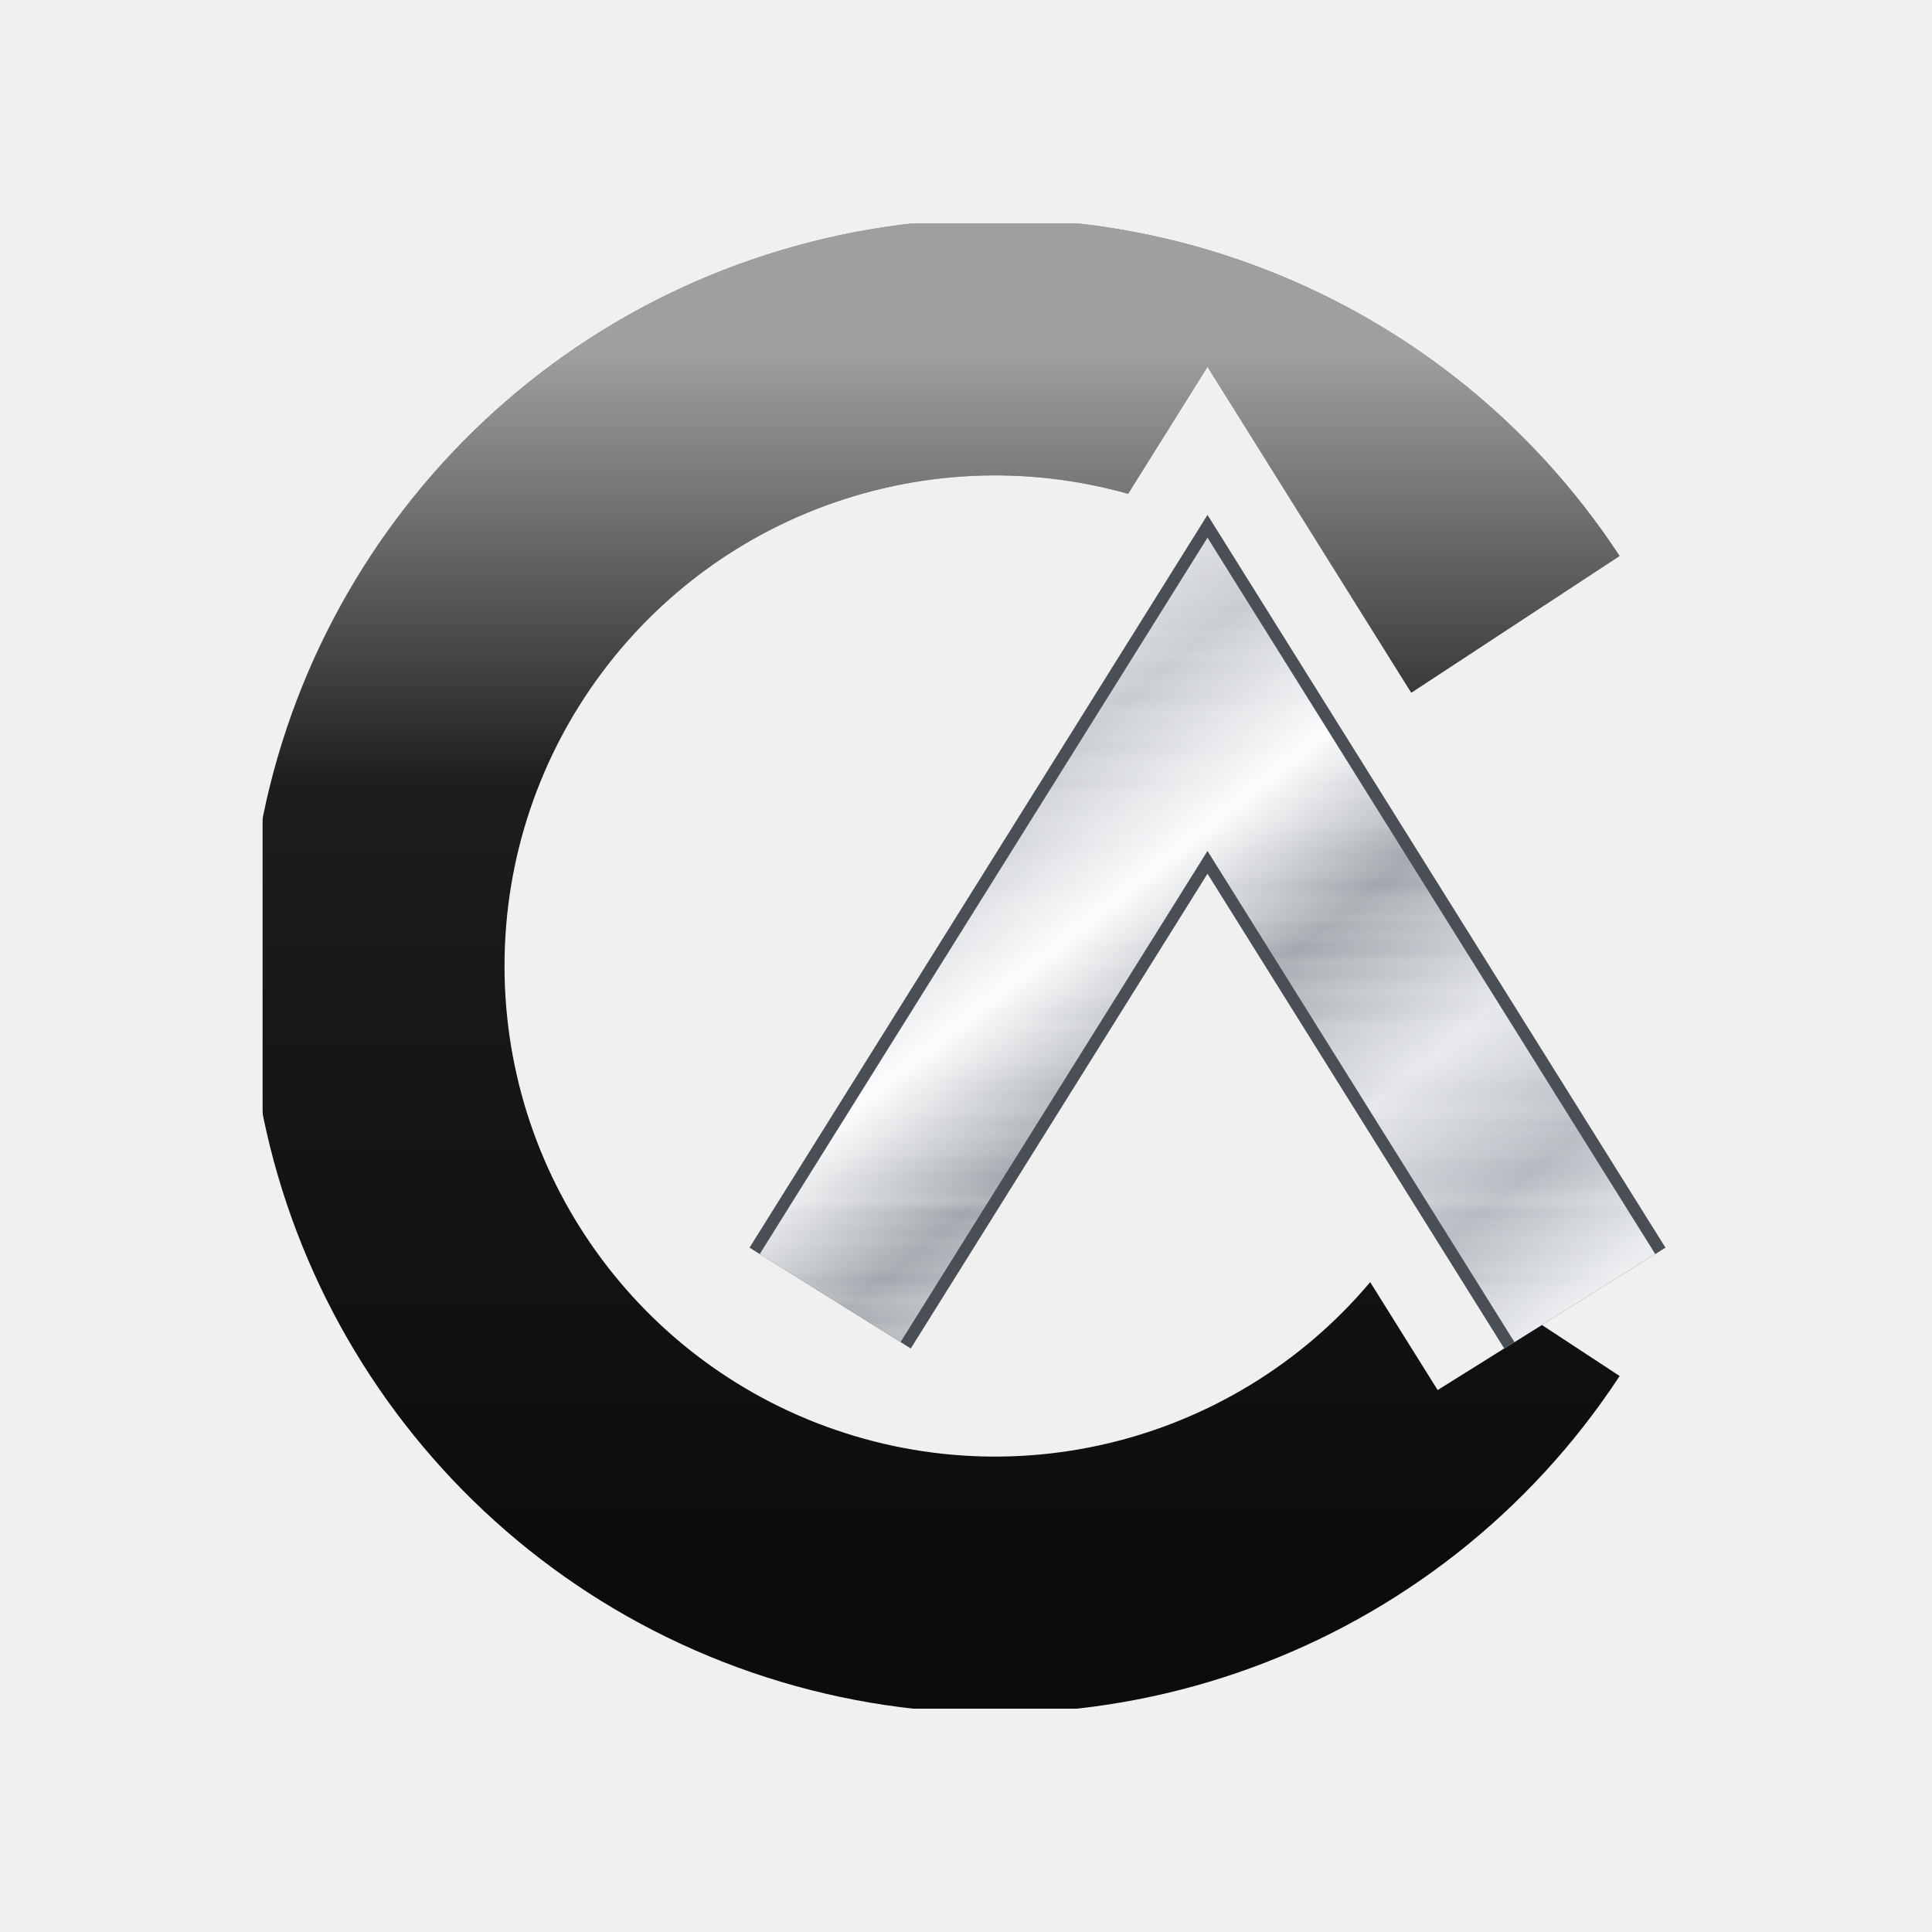
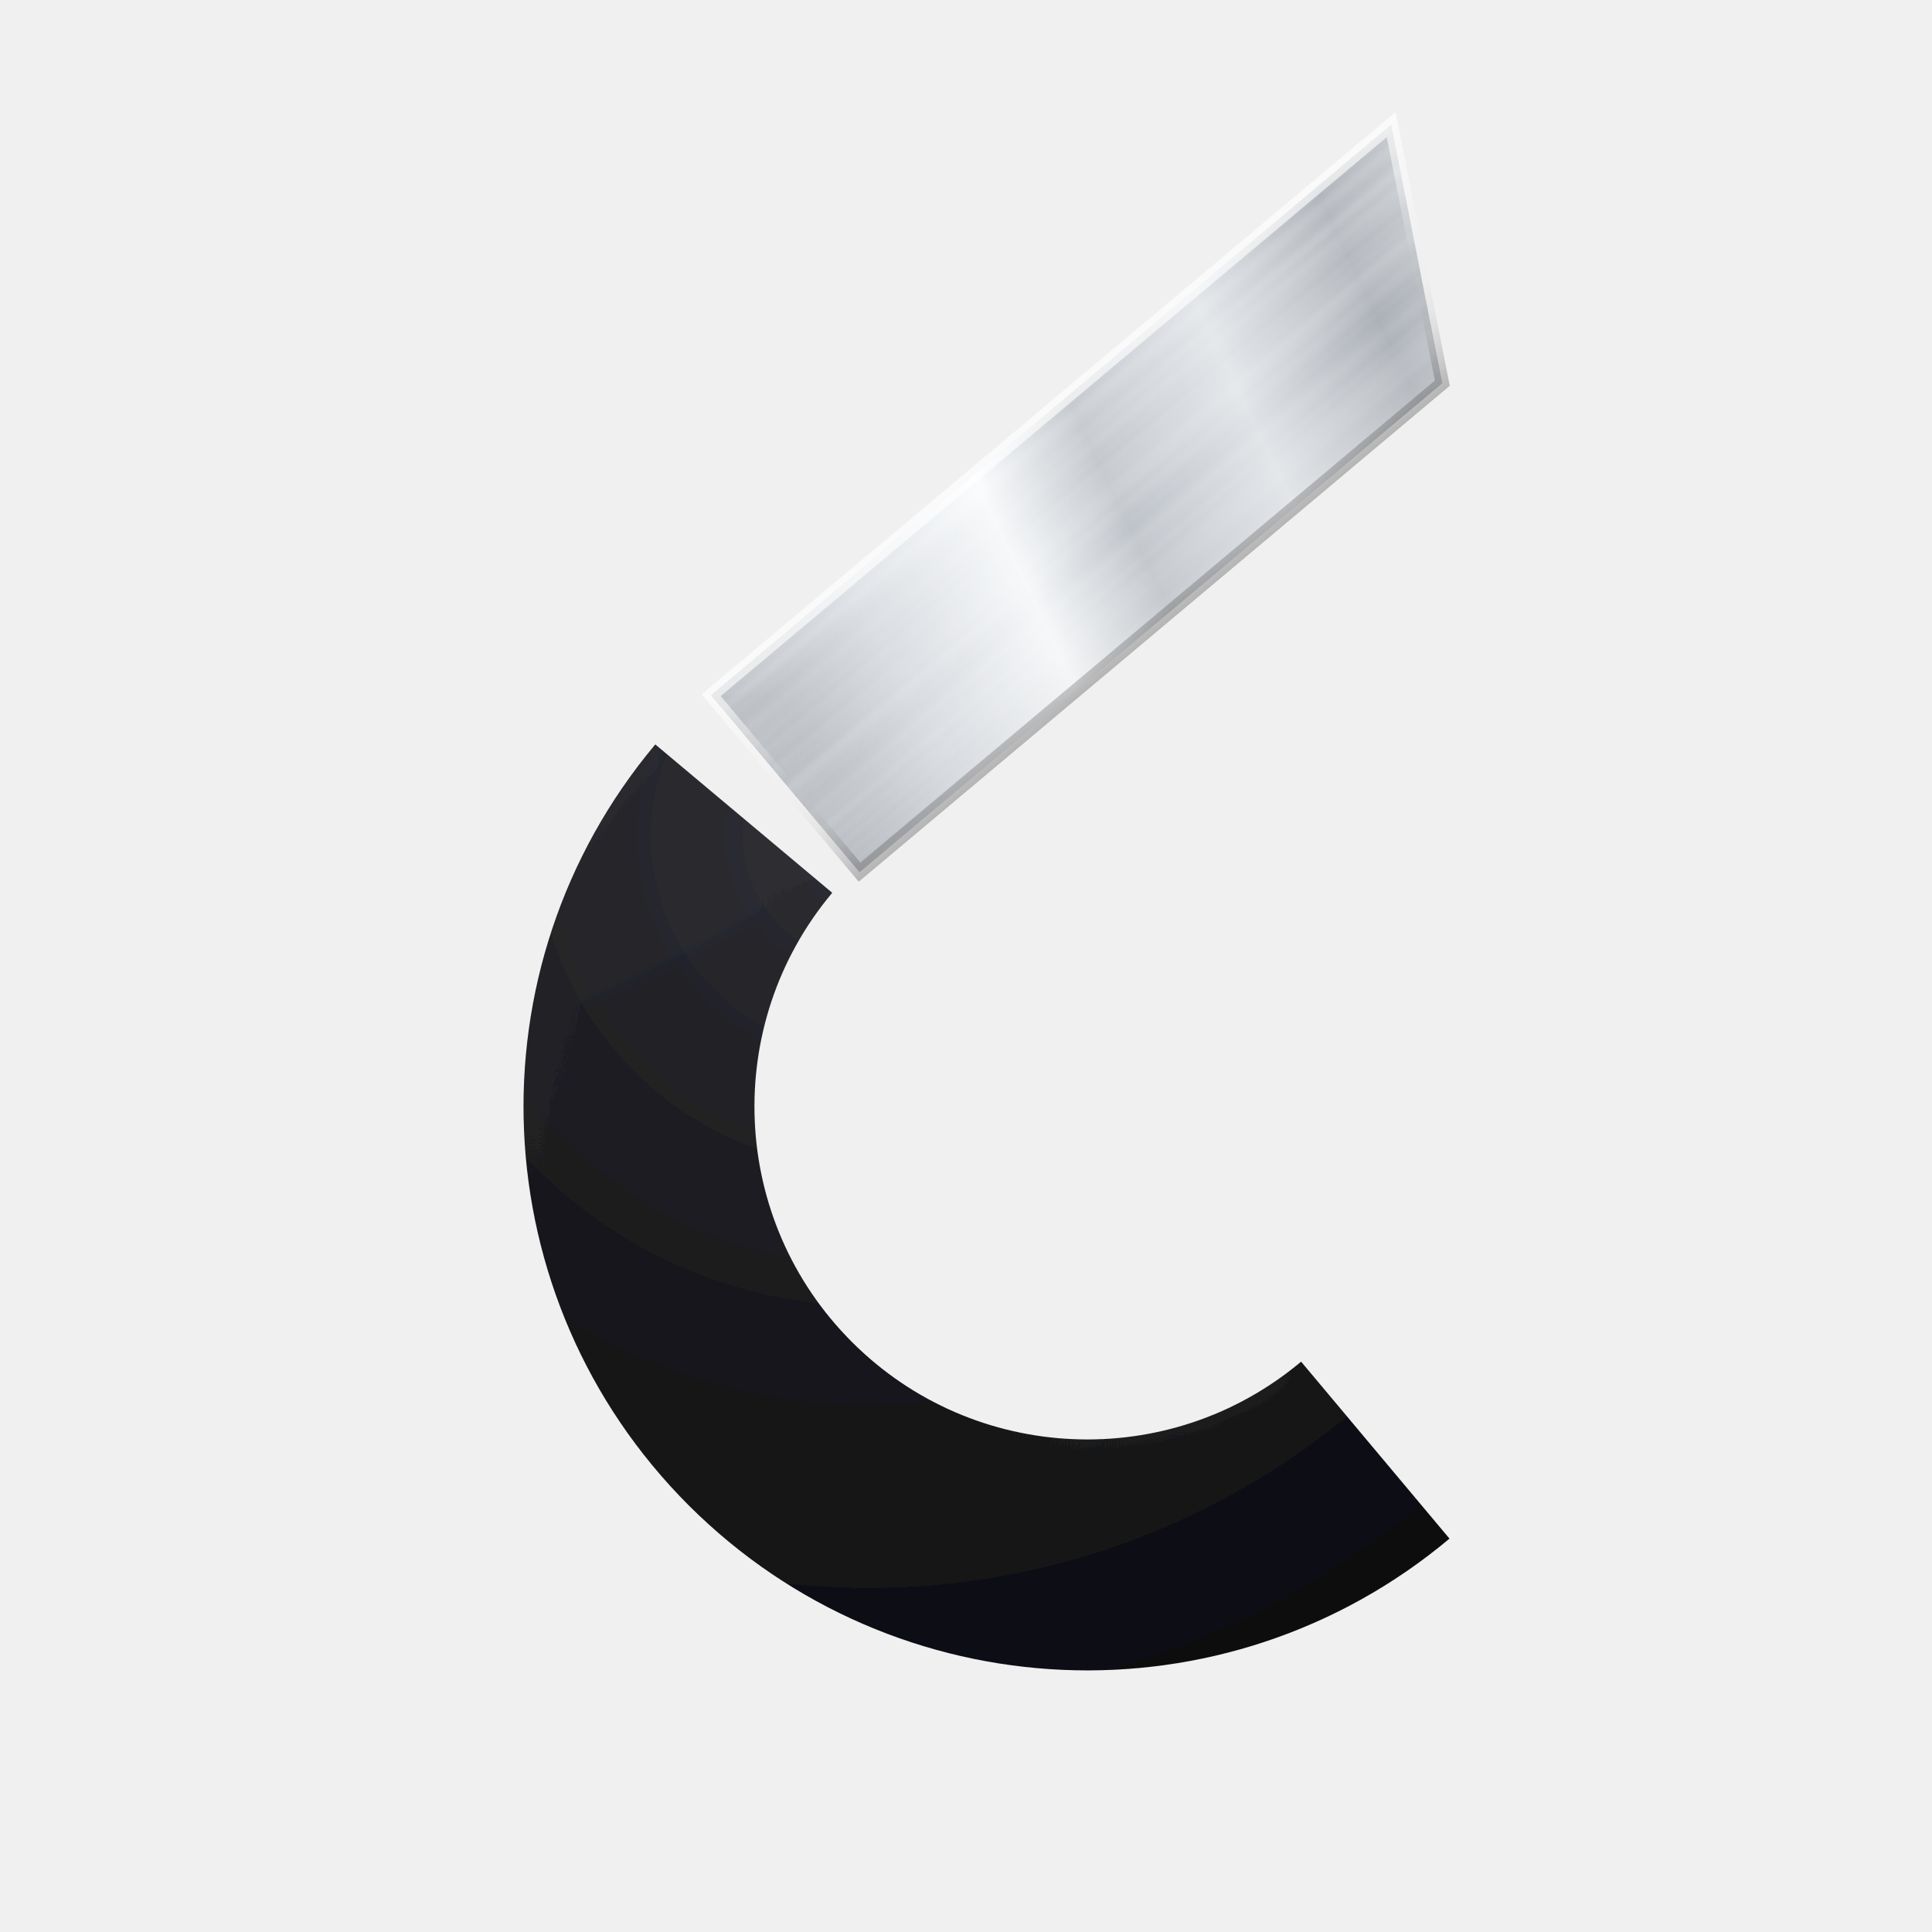
<svg xmlns="http://www.w3.org/2000/svg" class="cap-logo " viewBox="0 0 128 128" width="128" height="128" role="img" aria-label="Cap">
  <defs>
-     <linearGradient id="svcl3" x1="0" y1="0" x2="1" y2="1">
-       <stop offset="0" stop-color="#F6F7F9" />
-       <stop offset=".2" stop-color="#C3C7CD" />
-       <stop offset=".36" stop-color="#FCFCFD" />
-       <stop offset=".52" stop-color="#9AA0A7" />
-       <stop offset=".7" stop-color="#E3E5E9" />
-       <stop offset=".86" stop-color="#B0B5BC" />
-       <stop offset="1" stop-color="#E9EBEE" />
+     <radialGradient id="obcl4" gradientUnits="userSpaceOnUse" cx="40" cy="50" r="90">
+       <stop offset="0" stop-color="#2E2E33" />
+       <stop offset=".45" stop-color="#16161A" />
+       <stop offset="1" stop-color="#070708" />
+     </radialGradient>
+     <radialGradient id="cecl4" gradientUnits="userSpaceOnUse" cx="38" cy="48" r="95">
+       <stop offset="0" stop-color="#FFFFFF" />
+       <stop offset=".55" stop-color="#F1F0EC" />
+       <stop offset="1" stop-color="#D9D7D1" />
+     </radialGradient>
+     <linearGradient id="alcl4" gradientUnits="userSpaceOnUse" x1="0" y1="-9" x2="70" y2="9">
+       <stop offset="0" stop-color="#8E939A" />
+       <stop offset=".18" stop-color="#C9CDD2" />
+       <stop offset=".34" stop-color="#EEF0F2" />
+       <stop offset=".46" stop-color="#B4B9BF" />
+       <stop offset=".62" stop-color="#DADDE1" />
+       <stop offset=".78" stop-color="#A3A8AF" />
+       <stop offset="1" stop-color="#E4E6E9" />
    </linearGradient>
-     <linearGradient id="wmcl3" x1="0" y1="0" x2="0" y2="1">
-       <stop offset="0" stop-color="#FFFFFF" />
-       <stop offset=".55" stop-color="#EEF0F3" />
-       <stop offset="1" stop-color="#D5D8DD" />
+     <linearGradient id="licl4" gradientUnits="userSpaceOnUse" x1="0" y1="-9" x2="0" y2="9">
+       <stop offset="0" stop-color="#FFFFFF" stop-opacity=".7" />
+       <stop offset=".5" stop-color="#FFFFFF" stop-opacity="0" />
+       <stop offset="1" stop-color="#000000" stop-opacity=".25" />
    </linearGradient>
-     <linearGradient id="mtcl3" x1="0" y1="0" x2="0" y2="1">
-       <stop offset="0" stop-color="#2B2B2E" />
-       <stop offset=".5" stop-color="#18181A" />
-       <stop offset="1" stop-color="#0C0C0D" />
-     </linearGradient>
-     <linearGradient id="edcl3" x1="0" y1="0" x2="0" y2="1">
-       <stop offset="0" stop-color="#FFFFFF" stop-opacity=".55" />
-       <stop offset=".35" stop-color="#FFFFFF" stop-opacity="0" />
-     </linearGradient>
-     <mask id="ngcl3">
-       <rect width="128" height="128" fill="#fff" />
-       <path d="M55 86L80 46L105 86" fill="none" stroke="#000" stroke-width="23" stroke-linejoin="miter" stroke-miterlimit="10" />
-     </mask>
-     <filter id="brcl3" filterUnits="userSpaceOnUse" x="0" y="0" width="128" height="128">
-       <feTurbulence type="fractalNoise" baseFrequency="0.004 0.9" numOctaves="2" seed="7" result="t" />
-       <feColorMatrix in="t" type="matrix" values="0 0 0 0 1  0 0 0 0 1  0 0 0 0 1  0 0 0 .22 0" result="s" />
+     <filter id="brcl4" filterUnits="userSpaceOnUse" x="-12" y="-24" width="96" height="48">
+       <feTurbulence type="fractalNoise" baseFrequency="0.008 0.75" numOctaves="2" seed="11" result="t" />
+       <feColorMatrix in="t" type="matrix" values="0 0 0 0 1  0 0 0 0 1  0 0 0 0 1  0 0 0 .28 0" result="s" />
      <feComposite in="s" in2="SourceGraphic" operator="in" result="m" />
-       <feBlend in="SourceGraphic" in2="m" mode="soft-light" />
+       <feBlend in="SourceGraphic" in2="m" mode="soft-light" result="b" />
+       <feGaussianBlur in="SourceAlpha" stdDeviation="1.6" result="h" />
+       <feSpecularLighting in="h" surfaceScale="3.2" specularConstant=".85" specularExponent="22" lighting-color="#FFFFFF" result="sp">
+         <fePointLight x="-40" y="-60" z="90" />
+       </feSpecularLighting>
+       <feComposite in="sp" in2="SourceAlpha" operator="in" result="spc" />
+       <feComposite in="b" in2="spc" operator="arithmetic" k1="0" k2="1" k3=".55" k4="0" />
+     </filter>
+     <filter id="macl4" filterUnits="userSpaceOnUse" x="0" y="0" width="128" height="128">
+       <feGaussianBlur in="SourceAlpha" stdDeviation="1.4" result="h" />
+       <feSpecularLighting in="h" surfaceScale="2.4" specularConstant=".5" specularExponent="30" lighting-color="#E8EAEE" result="sp">
+         <fePointLight x="-30" y="-50" z="70" />
+       </feSpecularLighting>
+       <feComposite in="sp" in2="SourceAlpha" operator="in" result="spc" />
+       <feComposite in="SourceGraphic" in2="spc" operator="arithmetic" k1="0" k2="1" k3=".28" k4="0" />
    </filter>
  </defs>
-   <path class="lg-c" d="M100.2 41.5A41 41 0 1 0 100.2 86.5" fill="none" stroke="url(#mtcl3)" stroke-width="17" mask="url(#ngcl3)" />
-   <path class="lg-edge" d="M100.2 41.5A41 41 0 1 0 100.2 86.5" fill="none" stroke="url(#edcl3)" stroke-width="17" mask="url(#ngcl3)" />
-   <path d="M55 86L80 46L105 86" fill="none" stroke="#4A4E55" stroke-width="12.6" stroke-linejoin="miter" />
-   <g filter="url(#brcl3)">
-     <path class="lg-v" d="M55 86L80 46L105 86" fill="none" stroke="url(#svcl3)" stroke-width="11" stroke-linejoin="miter" />
+   <g transform="translate(64 64) scale(.9) translate(-47.15 -59.57)">
+     <g class="lg-bas" filter="url(#macl4)">
+       <path d="M77.28 95.21A33 33 0 0 1 30.79 48.72" fill="none" stroke="url(#obcl4)" stroke-width="17" />
+     </g>
+     <g class="lg-haut" transform="translate(33.85 46.15) rotate(-40.00)">
+       <g class="lg-lame">
+         <path d="M0 -8.5L65.35 -8.5L56 8.5L0 8.5Z" fill="url(#alcl4)" filter="url(#brcl4)" />
+         <path d="M0 -8.5L65.35 -8.5L56 8.5L0 8.5Z" fill="none" stroke="url(#licl4)" stroke-width="1" />
+       </g>
+     </g>
  </g>
</svg>
